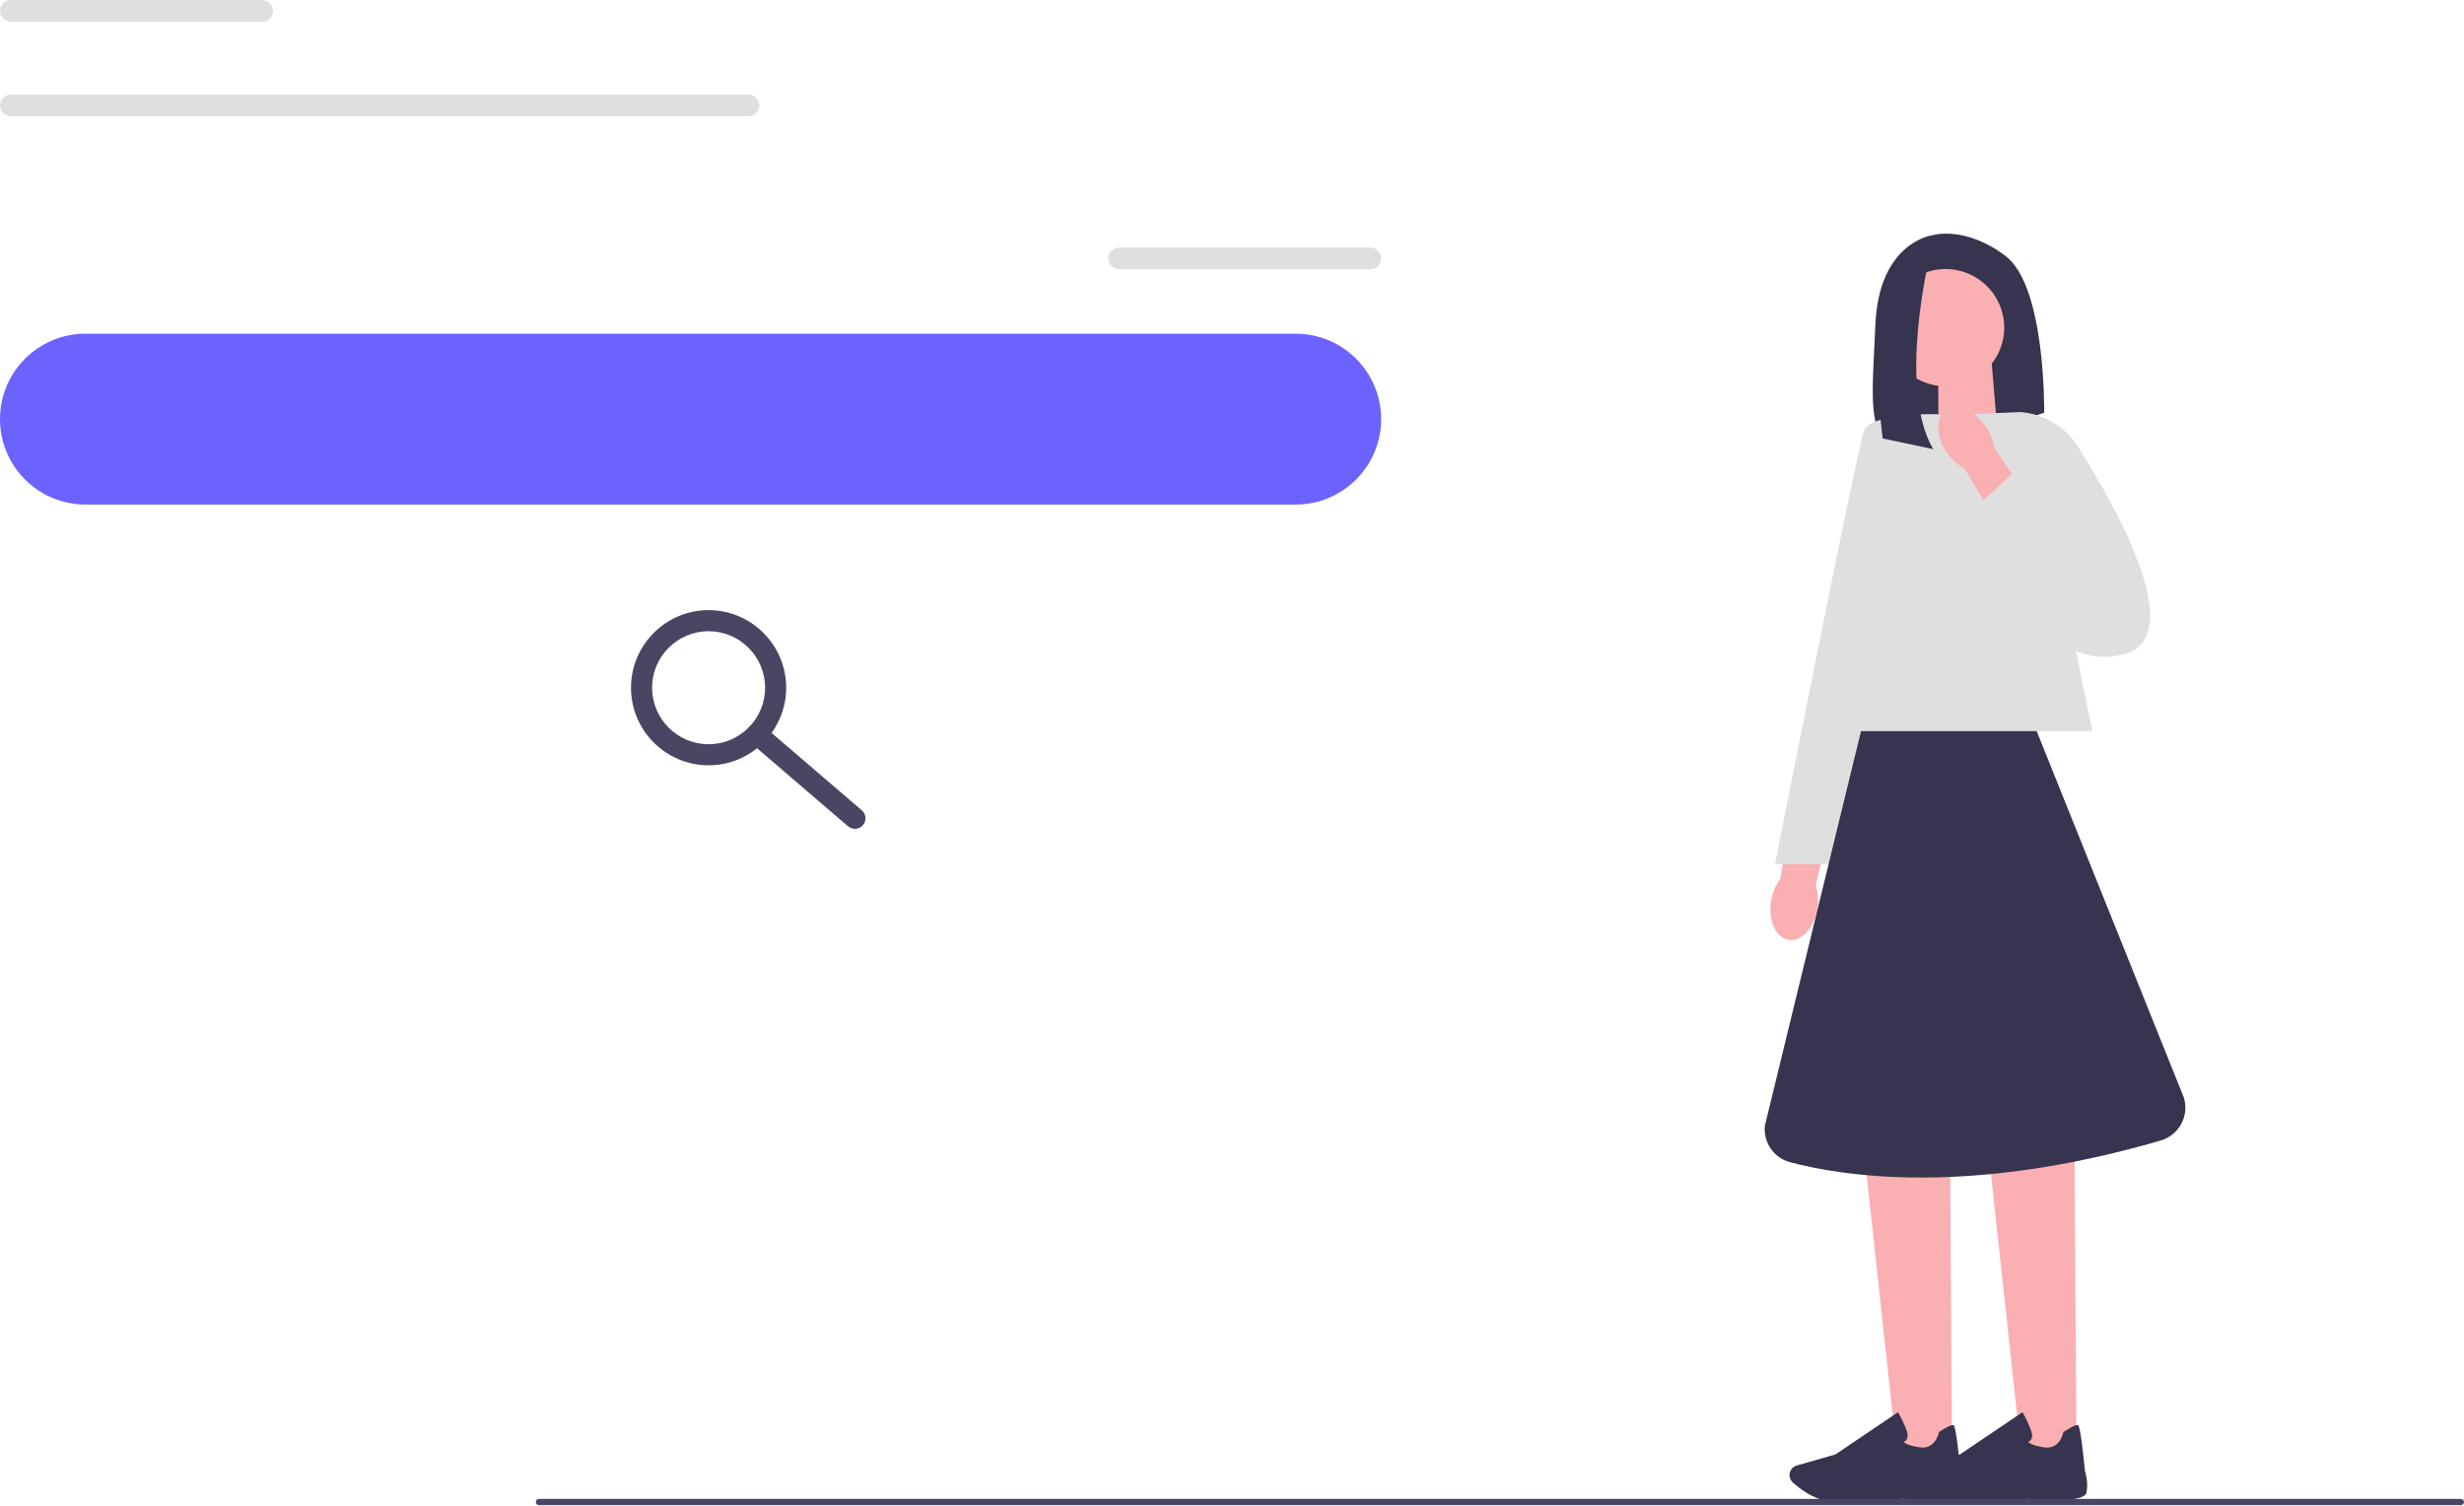
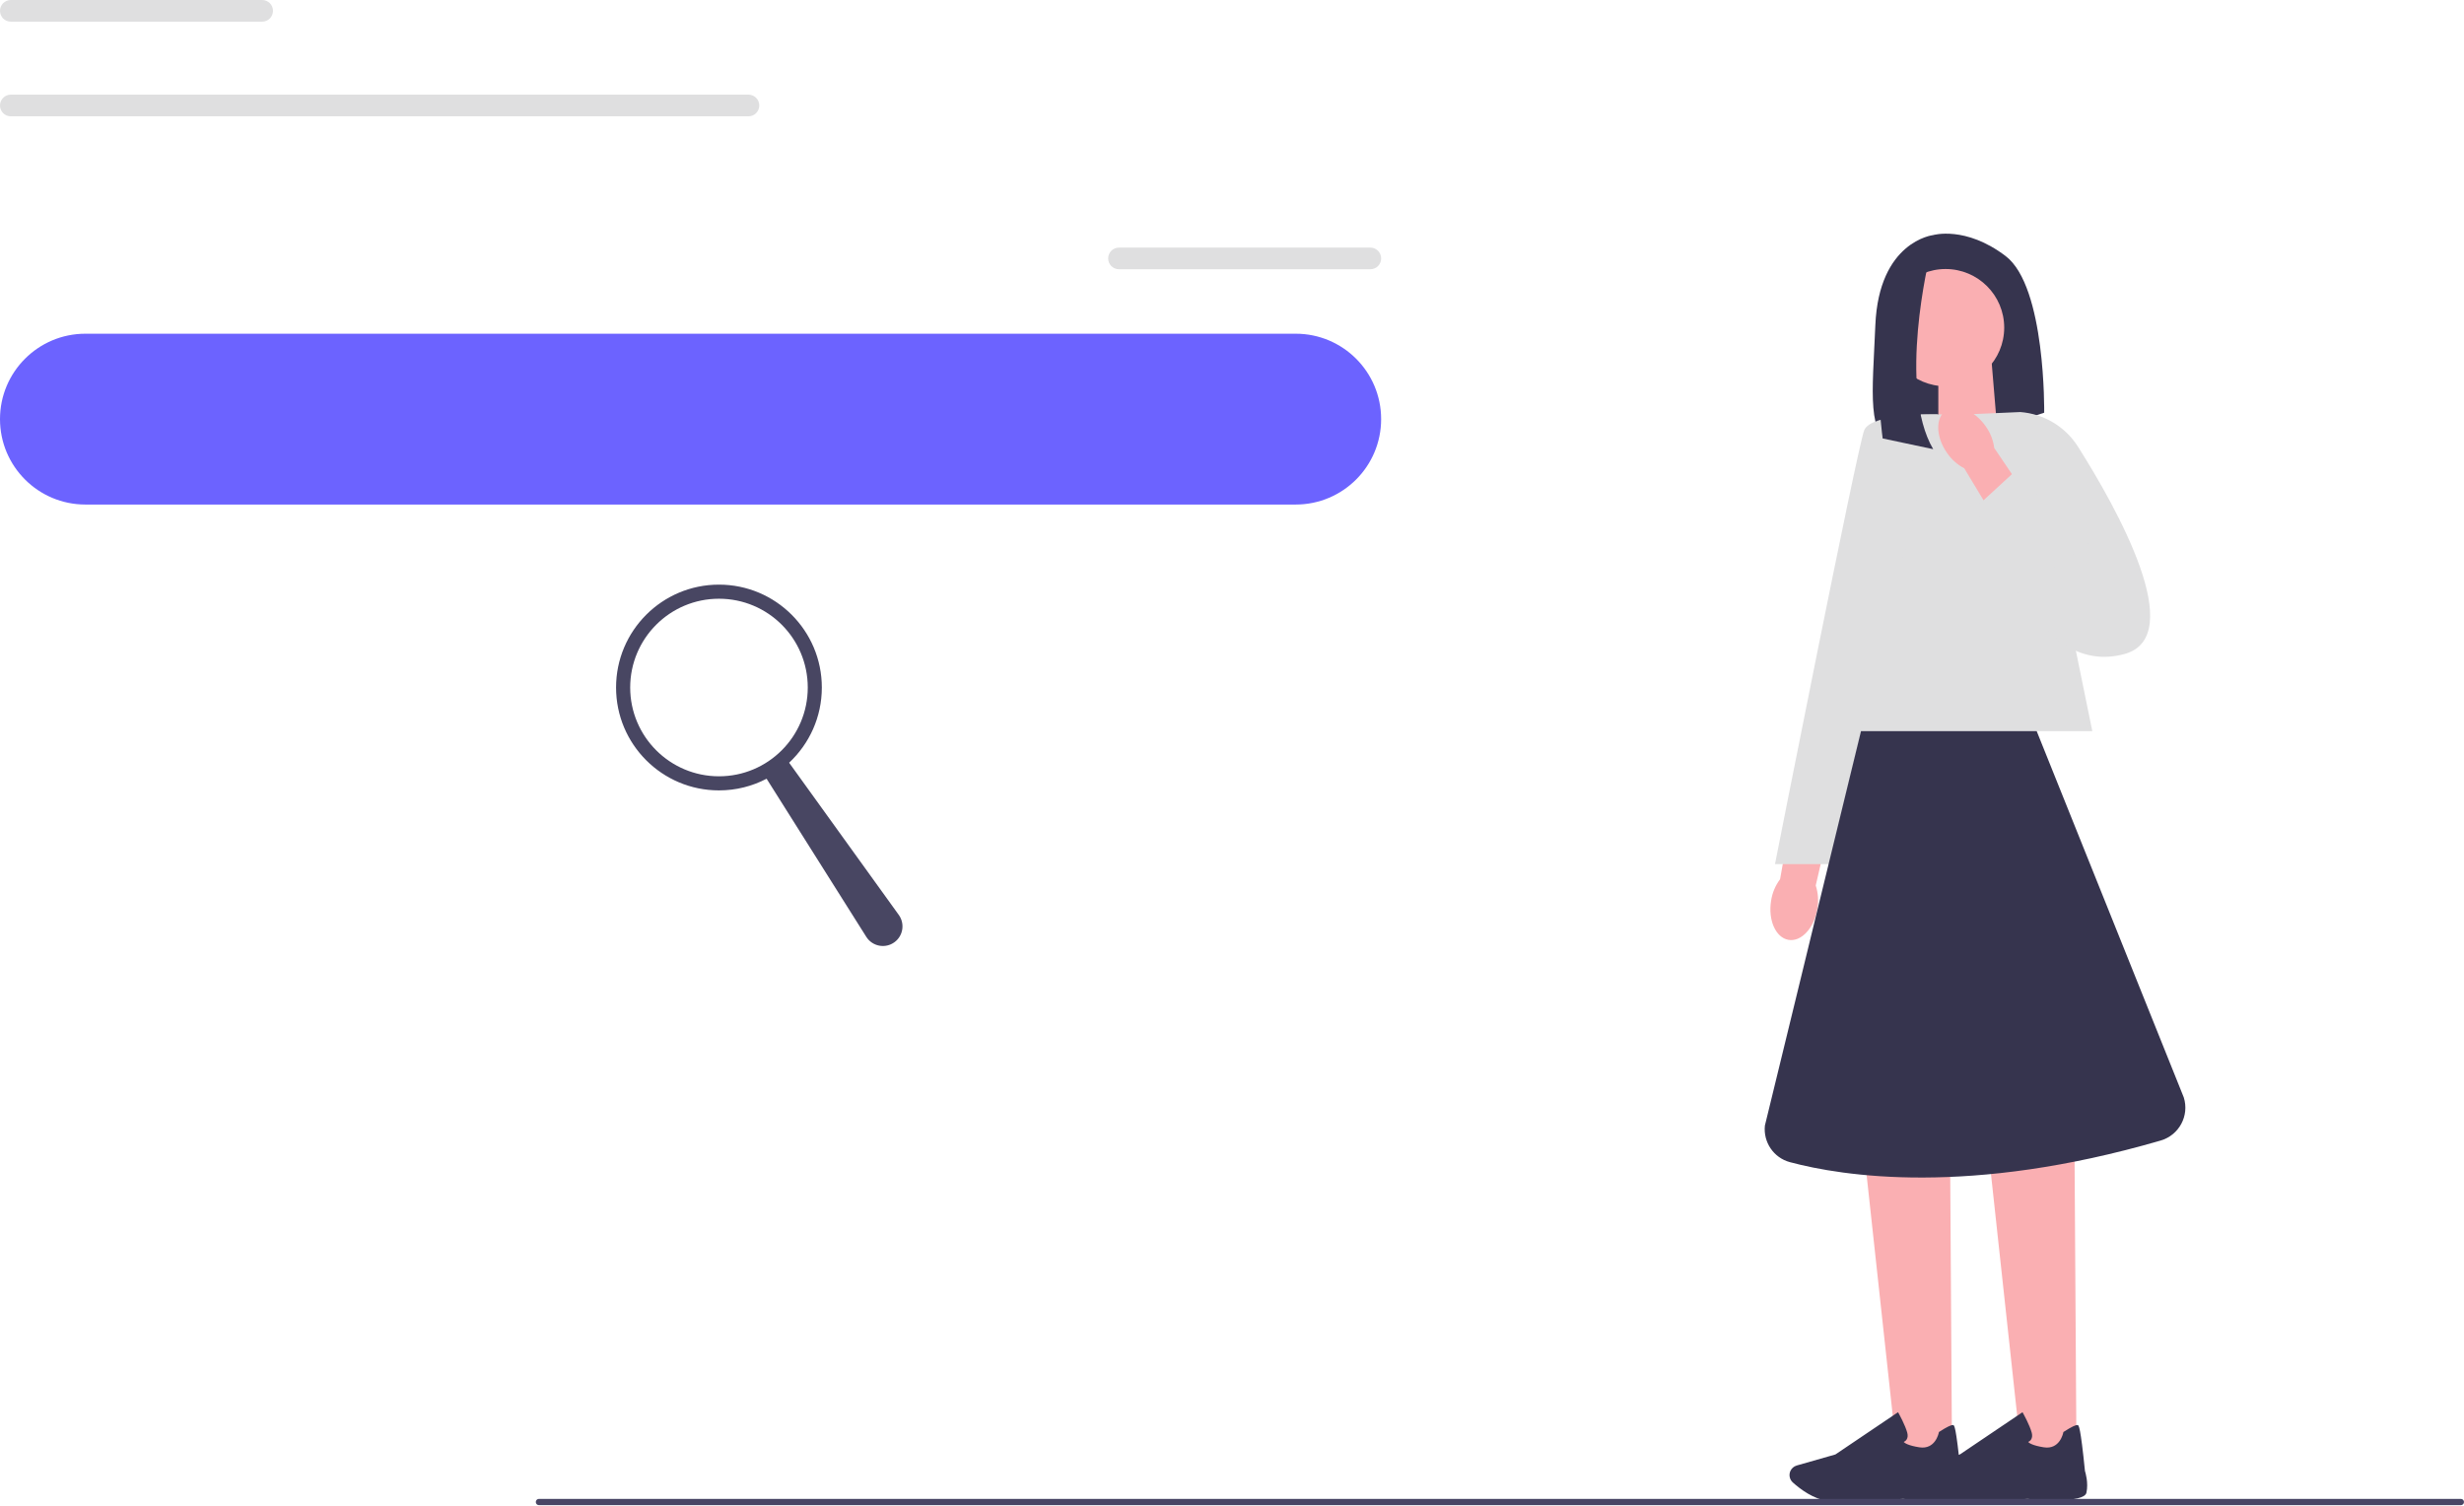
- <svg xmlns="http://www.w3.org/2000/svg" id="uuid-6b1639b3-2076-4686-bc9a-e517bdf8ecf1" width="934.98" height="571.14" viewBox="0 0 934.98 571.14">
-   <path d="m733.52,89.21s-20.58,2.32-21.91,34.19c-1.11,26.56-3.37,41.36,7.44,46.9,3.86,1.98,8.4,2.15,12.53.8l44.1-14.5s.66-47.8-14.61-59.42-27.55-7.97-27.55-7.97c0,0,0,0,0,0Z" fill="#36344e" stroke-width="0" />
+ <svg xmlns="http://www.w3.org/2000/svg" id="uuid-812fd489-778e-4f78-b4c6-97cc669ff06a" width="934.98" height="571.14" viewBox="0 0 934.98 571.14">
+   <path d="m733.52,89.21s-20.58,2.32-21.91,34.19c-1.11,26.56-3.37,41.36,7.44,46.9,3.86,1.98,8.4,2.15,12.53.8l44.1-14.5s.66-47.8-14.61-59.42-27.55-7.97-27.55-7.97h0Z" fill="#36344e" stroke-width="0" />
  <polygon points="757.83 162.46 735.51 169.8 735.51 137.67 755.76 137.67 757.83 162.46" fill="#faafb2" stroke-width="0" />
-   <path id="uuid-6c5d27ad-85a0-4a85-abc2-2261c54f1d8e" d="m689.6,344.84c-1.21,7.36-6.12,12.64-10.96,11.79-4.85-.85-7.79-7.51-6.58-14.87.44-2.95,1.61-5.74,3.4-8.13l5.53-31.12,15.05,3.15-7.05,30.34c.93,2.87,1.14,5.9.61,8.84,0,0,0,0,0,0h0Z" fill="#faafb2" stroke-width="0" />
+   <path id="uuid-ea0a1472-32fb-4242-948a-de51795c4bd3" d="m689.6,344.84c-1.21,7.36-6.12,12.64-10.96,11.79-4.85-.85-7.79-7.51-6.58-14.87.44-2.95,1.61-5.74,3.4-8.13l5.53-31.12,15.05,3.15-7.05,30.34c.93,2.87,1.14,5.9.61,8.84h0Z" fill="#faafb2" stroke-width="0" />
  <polygon points="740.7 551.77 719.8 551.77 707.67 440.07 739.99 440.07 740.7 551.77" fill="#faafb2" stroke-width="0" />
-   <path d="m699.44,569.72c-2.2,0-4.16-.05-5.63-.19-5.55-.51-10.85-4.61-13.51-7-1.19-1.07-1.58-2.79-.96-4.27h0c.45-1.06,1.34-1.85,2.45-2.17l14.67-4.19,23.76-16.03.27.48c.1.18,2.43,4.38,3.21,7.22.3,1.08.22,1.98-.23,2.68-.31.48-.75.76-1.1.92.43.45,1.78,1.36,5.93,2.02,6.07.96,7.33-5.32,7.39-5.58l.04-.21.18-.12c2.88-1.86,4.66-2.7,5.27-2.52.38.11,1.02.31,2.74,17.41.17.54,1.38,4.47.56,8.24-.89,4.1-18.78,2.69-22.36,2.36-.1.01-13.49.96-22.67.96Z" fill="#36344e" stroke-width="0" />
+   <path d="m699.44,569.72c-2.2,0-4.16-.05-5.63-.19-5.55-.51-10.85-4.61-13.51-7-1.19-1.07-1.58-2.79-.96-4.27h0c.45-1.06,1.34-1.85,2.45-2.17l14.67-4.19,23.76-16.03.27.48c.1.18,2.43,4.38,3.21,7.22.3,1.08.22,1.98-.23,2.68-.31.48-.75.76-1.1.92.43.45,1.78,1.36,5.93,2.02,6.07.96,7.33-5.32,7.39-5.58l.04-.21.18-.12c2.88-1.86,4.66-2.7,5.27-2.52.38.11,1.02.31,2.74,17.41.17.54,1.38,4.47.56,8.24-.89,4.1-18.78,2.69-22.36,2.36-.1.01-13.49.96-22.67.96h-.01Z" fill="#36344e" stroke-width="0" />
  <polygon points="787.93 551.77 767.02 551.77 754.9 440.07 787.21 440.07 787.93 551.77" fill="#faafb2" stroke-width="0" />
-   <path d="m746.67,569.72c-2.2,0-4.16-.05-5.63-.19-5.55-.51-10.85-4.61-13.51-7-1.19-1.07-1.58-2.79-.96-4.27h0c.45-1.06,1.34-1.85,2.45-2.17l14.67-4.19,23.76-16.03.27.48c.1.18,2.43,4.38,3.21,7.22.3,1.08.22,1.98-.23,2.68-.31.48-.75.76-1.1.92.43.45,1.78,1.36,5.93,2.02,6.07.96,7.33-5.32,7.39-5.58l.04-.21.18-.12c2.89-1.86,4.66-2.7,5.27-2.52.38.11,1.02.31,2.74,17.41.17.54,1.38,4.47.56,8.24-.89,4.1-18.78,2.69-22.36,2.36-.1.01-13.49.96-22.67.96Z" fill="#36344e" stroke-width="0" />
+   <path d="m746.67,569.72c-2.2,0-4.16-.05-5.63-.19-5.55-.51-10.85-4.61-13.51-7-1.19-1.07-1.58-2.79-.96-4.27h0c.45-1.06,1.34-1.85,2.45-2.17l14.67-4.19,23.76-16.03.27.48c.1.18,2.43,4.38,3.21,7.22.3,1.08.22,1.98-.23,2.68-.31.48-.75.76-1.1.92.43.45,1.78,1.36,5.93,2.02,6.07.96,7.33-5.32,7.39-5.58l.04-.21.18-.12c2.89-1.86,4.66-2.7,5.27-2.52.38.11,1.02.31,2.74,17.41.17.54,1.38,4.47.56,8.24-.89,4.1-18.78,2.69-22.36,2.36-.1.01-13.49.96-22.67.96h-.01Z" fill="#36344e" stroke-width="0" />
  <polygon points="793.94 277.42 692.37 277.42 728.88 157.26 769.38 157.26 793.94 277.42" fill="#dfdfe0" stroke-width="0" />
-   <path d="m735.27,157.27s-25.23-.66-27.88,5.98-33.86,164.65-33.86,164.65h20.58l41.16-170.62Z" fill="#dfdfe0" stroke-width="0" />
+   <path d="m735.27,157.27s-25.23-.66-27.88,5.98-33.86,164.65-33.86,164.65h20.58l41.16-170.62h0Z" fill="#dfdfe0" stroke-width="0" />
  <circle cx="738.27" cy="124.32" r="22.24" fill="#faafb2" stroke-width="0" />
-   <path d="m732.19,97.51s-12.24,49.7,1.37,72.93l-19.17-4.07s-7.43-54.39,7.51-64.28l10.29-4.58Z" fill="#36344e" stroke-width="0" />
+   <path d="m732.19,97.51s-12.24,49.7,1.37,72.93l-19.17-4.07s-7.43-54.39,7.51-64.28c0,0,10.29-4.58,10.29-4.58Z" fill="#36344e" stroke-width="0" />
  <path d="m772.83,277.42h-66.66l-36.47,149.69c-.67,6.32,3.34,12.22,9.48,13.87,20.01,5.36,68.03,12.95,140.7-8.2,6.99-2.03,10.96-9.41,8.77-16.36l-55.82-139h0Z" fill="#36344e" stroke-width="0" />
  <path d="m745.88,157.26l20.73-.91c8.98.68,17.1,5.56,21.91,13.17,14.65,23.16,42.06,71.97,17.59,78.66-32.26,8.81-47.89-40.24-47.89-40.24l-12.34-50.68h0Z" fill="#dfdfe0" stroke-width="0" />
-   <path id="uuid-f66f187a-dc1b-4c8e-900d-12a3fdbfcb59" d="m738.77,171.8c-4.26-6.12-4.41-13.33-.35-16.1,4.07-2.77,10.82-.04,15.08,6.08,1.74,2.42,2.84,5.24,3.22,8.2l17.71,26.18-12.99,8.23-16.08-26.68c-2.67-1.41-4.93-3.44-6.59-5.91,0,0,0,0,0,0h0Z" fill="#faafb2" stroke-width="0" />
+   <path id="uuid-298a271f-a3d1-4ea5-9ac1-ac2853dfa275" d="m738.77,171.8c-4.26-6.12-4.41-13.33-.35-16.1,4.07-2.77,10.82-.04,15.08,6.08,1.74,2.42,2.84,5.24,3.22,8.2l17.71,26.18-12.99,8.23-16.08-26.68c-2.67-1.41-4.93-3.44-6.59-5.91h0Z" fill="#faafb2" stroke-width="0" />
  <polygon points="749.25 192.97 763.88 179.51 792.81 206.44 765.91 224.83 749.25 192.97" fill="#dfdfe0" stroke-width="0" />
-   <rect y="126.63" width="524.08" height="64.82" rx="32.41" ry="32.41" fill="#6c63ff" stroke-width="0" />
-   <path d="m268.88,290.4c-16.23,0-29.44-13.21-29.44-29.44s13.21-29.44,29.44-29.44,29.44,13.21,29.44,29.44-13.21,29.44-29.44,29.44Zm0-50.88c-11.82,0-21.44,9.62-21.44,21.44s9.62,21.44,21.44,21.44,21.44-9.62,21.44-21.44-9.62-21.44-21.44-21.44Z" fill="#484662" stroke-width="0" />
-   <path d="m324.41,314.51c-.92,0-1.85-.32-2.6-.96l-37.21-31.91c-1.68-1.44-1.87-3.96-.43-5.64,1.44-1.68,3.96-1.87,5.64-.43l37.21,31.91c1.68,1.44,1.87,3.96.43,5.64-.79.92-1.91,1.4-3.04,1.4Z" fill="#484662" stroke-width="0" />
+   <path d="m32.41,126.63h459.26c17.9,0,32.41,14.51,32.41,32.41h0c0,17.9-14.51,32.41-32.41,32.41H32.41c-17.9,0-32.41-14.51-32.41-32.41h0c0-17.9,14.51-32.41,32.41-32.41Z" fill="#6c63ff" stroke-width="0" />
  <path d="m203.31,569.95c0,.66.53,1.19,1.19,1.19h729.29c.66,0,1.19-.53,1.19-1.19s-.53-1.19-1.19-1.19H204.5c-.66,0-1.19.53-1.19,1.19Z" fill="#484565" stroke-width="0" />
-   <rect x="420.5" y="93.95" width="103.59" height="8.23" rx="4.12" ry="4.12" fill="#dfdfe0" stroke-width="0" />
-   <rect y="0" width="103.59" height="8.23" rx="4.12" ry="4.12" fill="#dfdfe0" stroke-width="0" />
-   <rect y="35.91" width="288.11" height="8.23" rx="4.12" ry="4.12" fill="#dfdfe0" stroke-width="0" />
+   <path d="m424.62,93.95h95.35c2.28,0,4.12,1.84,4.12,4.11h0c0,2.27-1.84,4.11-4.12,4.11h-95.35c-2.28,0-4.12-1.84-4.12-4.11h0c0-2.27,1.84-4.11,4.12-4.11Z" fill="#dfdfe0" stroke-width="0" />
+   <path d="m4.12,0h95.35c2.28,0,4.12,1.84,4.12,4.11h0c0,2.27-1.84,4.11-4.12,4.11H4.12C1.84,8.23,0,6.39,0,4.11h0C0,1.84,1.84,0,4.12,0Z" fill="#dfdfe0" stroke-width="0" />
+   <path d="m4.12,35.91h279.87c2.28,0,4.12,1.84,4.12,4.12h0c0,2.27-1.84,4.11-4.12,4.11H4.12c-2.28,0-4.12-1.84-4.12-4.11h0c0-2.27,1.84-4.12,4.12-4.12Z" fill="#dfdfe0" stroke-width="0" />
+   <path d="m233.77,260.88c0,21.56,17.48,39.04,39.04,39.04,6.53,0,12.68-1.6,18.08-4.43l37.83,60c2.32,3.67,7.27,4.59,10.75,1.99h0c3.25-2.43,3.95-7.01,1.58-10.31l-41.61-57.75c7.63-7.13,12.41-17.28,12.41-28.54,0-21.56-17.48-39.04-39.04-39.04s-39.04,17.48-39.04,39.04Zm5.36,0c0-18.6,15.08-33.69,33.69-33.69s33.69,15.08,33.69,33.69c0,18.6-15.08,33.69-33.69,33.69-18.6,0-33.69-15.08-33.69-33.69Z" fill="#484662" stroke-width="0" />
</svg>
